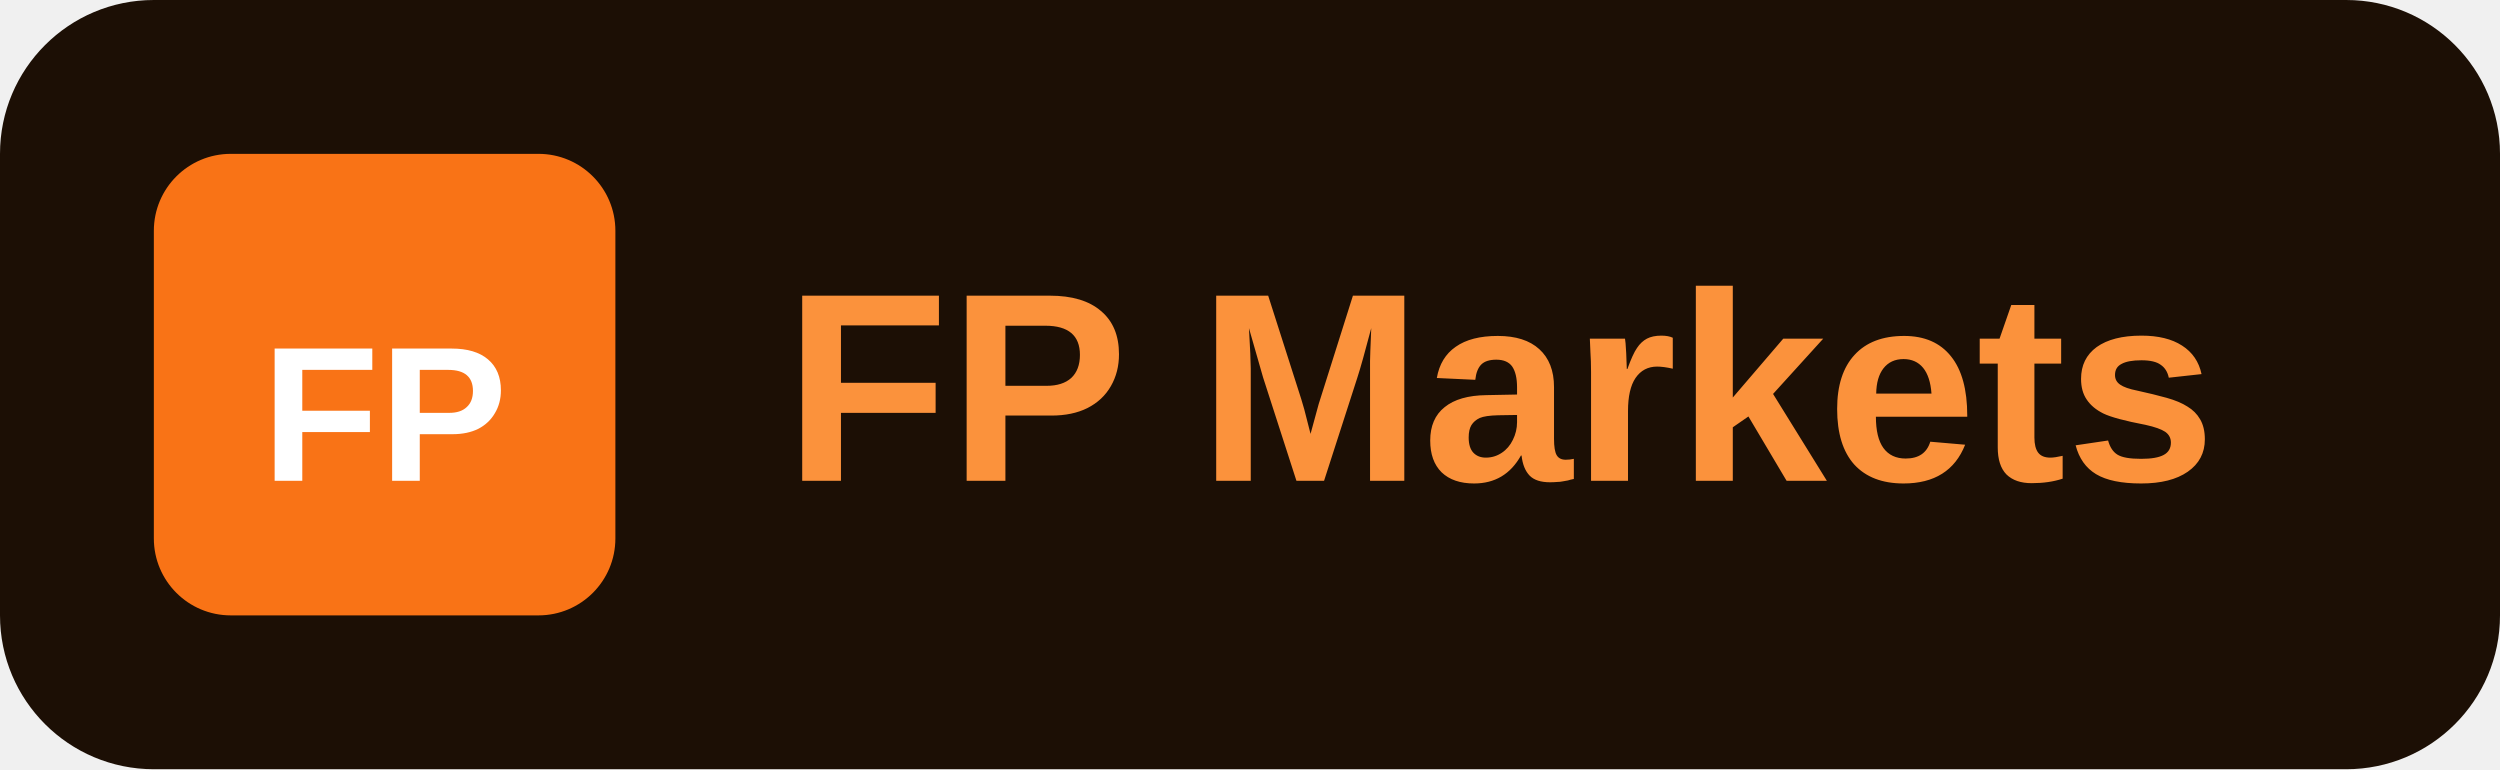
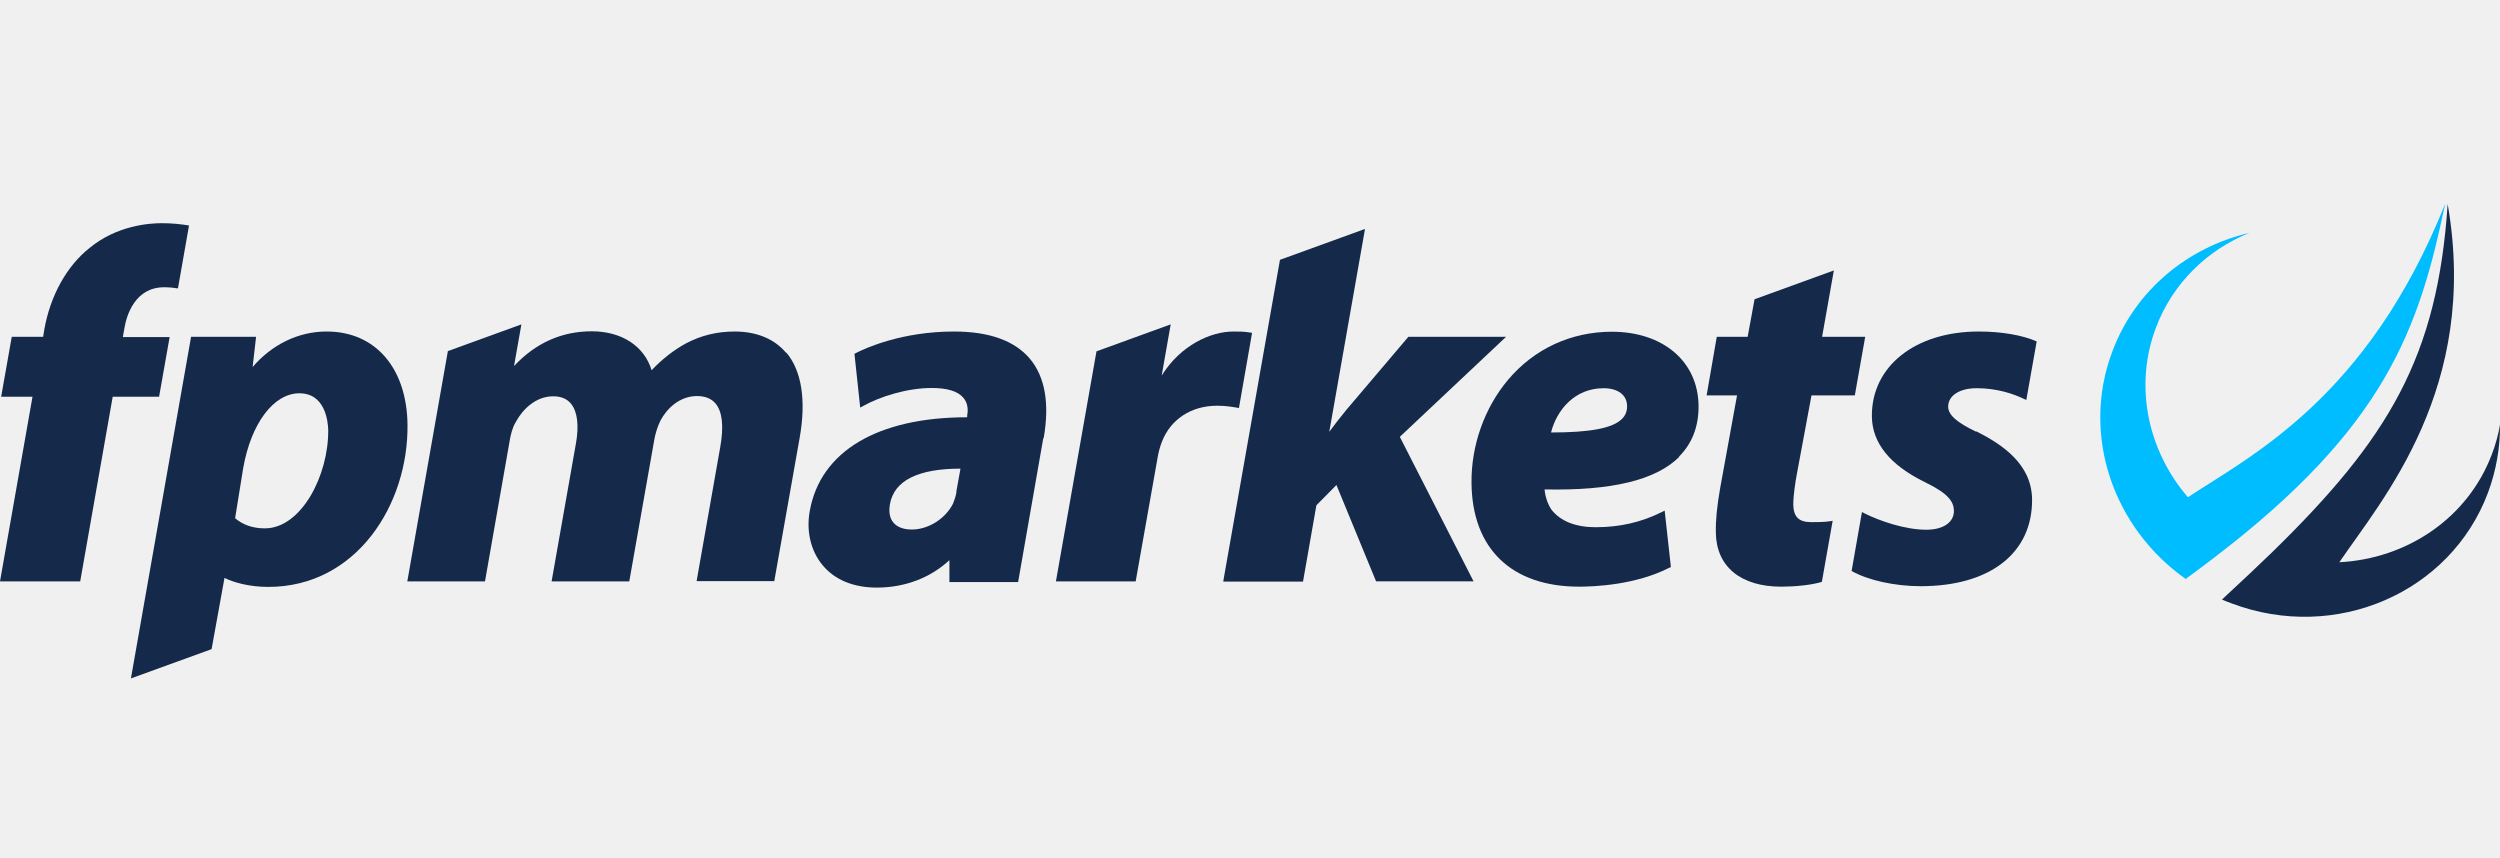
- <svg xmlns="http://www.w3.org/2000/svg" viewBox="0 0 130 40" role="img" aria-label="FP Markets">
-   <rect width="130" height="40" rx="8" fill="#1C0F05" />
-   <rect x="8" y="8" width="24" height="24" rx="4" fill="#F97316" />
-   <text x="20" y="25" text-anchor="middle" fill="#fff" font-family="Arial,sans-serif" font-size="10" font-weight="800">FP</text>
-   <text x="78" y="25" text-anchor="middle" fill="#FB923C" font-family="Arial,sans-serif" font-size="14" font-weight="700">FP Markets</text>
+ <svg xmlns="http://www.w3.org/2000/svg" id="Layer_1" data-name="Layer 1" version="1.1" viewBox="0 0 204 70">
+   <defs>
+     <style>
+       .cls-1 {
+         fill: #00bdff;
+       }
+ 
+       .cls-1, .cls-2 {
+         stroke-width: 0px;
+       }
+ 
+       .cls-2 {
+         fill: #152a4a;
+       }
+     </style>
+   </defs>
+   <g>
+     <path class="cls-2" d="M137.003,37.265c1.072-1.072,1.618-2.464,1.599-4.157-.038-3.611-2.897-6.038-7.072-6.038-3.329,0-6.339,1.392-8.464,3.912-1.937,2.295-3.028,5.379-2.991,8.445.056,5.36,3.273,8.445,8.784,8.445,1.298,0,4.627-.15,7.354-1.542l.132-.056-.508-4.608-.263.132c-1.674.828-3.423,1.223-5.36,1.223-1.636,0-2.878-.489-3.611-1.429-.32-.451-.527-1.147-.564-1.655,5.473.113,9.066-.752,10.984-2.652l-.019-.019ZM126.564,35.29c.47-1.843,1.937-3.611,4.288-3.611,1.185,0,1.918.564,1.918,1.467,0,.414-.132.752-.414,1.034-.771.771-2.614,1.11-5.812,1.11h.019Z" />
+     <path class="cls-2" d="M122.859,27.484h-7.937l-5.06,5.962c-.508.621-.978,1.223-1.392,1.787l2.915-16.552-6.94,2.52-4.589,26.012-.038.245h6.508l1.091-6.226,1.636-1.655,3.235,7.862h7.956l-6.019-11.793,8.671-8.163h-.038Z" />
+     <g>
+       <path class="cls-2" d="M26.652,27.051c-2.295,0-4.458,1.053-6.038,2.897l.282-2.464h-5.304l-4.909,27.875,6.583-2.389,1.053-5.812c.715.357,1.994.734,3.574.734,7.204,0,11.436-6.734,11.36-13.241-.056-4.627-2.633-7.599-6.583-7.599h-.019ZM21.611,43.114c-.978,0-1.787-.282-2.426-.828l.658-4.081c.639-3.649,2.483-6.113,4.589-6.113s2.332,2.295,2.351,2.991c.038,3.705-2.201,8.031-5.172,8.031Z" />
+       <path class="cls-2" d="M12.978,32.393l.865-4.89h-3.818l.132-.752c.169-.997.846-3.31,3.235-3.31.414,0,.79.038,1.129.094l.903-5.135c-.677-.113-1.411-.188-2.238-.188-1.016,0-3.649.188-5.868,2.013-1.862,1.467-3.216,3.893-3.705,6.677l-.094.583H.959l-.865,4.89h2.558L0,47.44h6.545l2.652-15.066h3.781v.019Z" />
+     </g>
+     <path class="cls-2" d="M85.166,35.741c.489-2.821.113-4.984-1.129-6.47-1.241-1.467-3.31-2.219-6.188-2.219-4.232,0-7.185,1.335-7.994,1.749l-.132.075.47,4.382.282-.15c1.279-.715,3.498-1.448,5.549-1.448,1.279,0,2.144.263,2.596.809.395.47.376,1.053.301,1.467v.113c-7.317,0-11.981,2.784-12.846,7.655-.301,1.655.094,3.273,1.053,4.42.997,1.204,2.539,1.824,4.42,1.824,2.276,0,4.364-.79,5.925-2.238v1.787h5.605l2.05-11.718.038-.038ZM78.056,40.105c-.056.357-.169.696-.282.978-.621,1.241-2.013,2.125-3.367,2.125-.677,0-1.185-.188-1.505-.564-.301-.357-.395-.865-.282-1.505.339-1.918,2.276-2.897,5.755-2.897l-.339,1.881.019-.019Z" />
+     <path class="cls-2" d="M149.567,42.493l-.226.038c-.508.075-1.034.075-1.561.075-.997,0-1.429-.433-1.448-1.429,0-.752.169-1.843.282-2.445l1.204-6.47h3.536l.846-4.777h-3.517l.959-5.417h0l-6.47,2.351-.564,3.066h-2.52l-.828,4.777h2.483l-1.373,7.542c-.263,1.505-.376,2.596-.357,3.668.038,2.765,2.031,4.401,5.342,4.401,1.091,0,2.483-.132,3.31-.395l.884-5.003.019.019Z" />
+     <path class="cls-2" d="M161.266,35.233c-1.58-.752-2.295-1.373-2.295-2.05,0-.903.922-1.505,2.332-1.505,1.674,0,3.009.47,3.837.865l.207.094.846-4.777c-1.147-.508-2.859-.809-4.721-.809-5.191,0-8.765,2.84-8.727,6.922.019,2.182,1.486,3.987,4.345,5.379,1.937.94,2.332,1.599,2.351,2.332,0,.94-.865,1.542-2.257,1.542-1.73,0-3.799-.715-5.041-1.335l-.207-.113-.846,4.815c1.335.752,3.498,1.241,5.643,1.241,5.661,0,9.122-2.708,9.085-7.091-.038-2.897-2.445-4.476-4.552-5.549v.038Z" />
+     <path class="cls-2" d="M64.157,28.801c-.959-1.147-2.408-1.749-4.213-1.749-1.448,0-2.746.32-3.987.978-.997.545-1.956,1.298-2.784,2.182-.602-1.975-2.445-3.179-4.89-3.179s-4.589.959-6.339,2.84l.602-3.404h0l-6,2.182-3.31,18.79h6.339l2.031-11.567c.075-.395.188-.959.489-1.448.545-1.016,1.618-2.088,3.047-2.088.639,0,1.129.207,1.448.602.527.639.677,1.787.395,3.31l-1.975,11.191h6.339l2.05-11.605c.075-.433.263-1.053.489-1.505.508-.978,1.561-2.013,2.991-2.013.658,0,1.166.207,1.505.602.564.677.696,1.881.376,3.63l-1.918,10.871h6.339l2.069-11.68c.545-3.066.169-5.492-1.091-6.978v.038Z" />
+     <path class="cls-2" d="M101.943,27.127c-.451-.075-.734-.075-1.298-.075-1.843,0-4.307,1.11-5.85,3.592h0l.734-4.176-6.056,2.201-3.31,18.771h6.508l1.787-10.081c.075-.47.207-.94.357-1.317.715-1.843,2.408-2.934,4.495-2.934.658,0,1.147.075,1.58.15l.207.038,1.072-6.132-.207-.038h-.019Z" />
+   </g>
+   <g>
+     <path class="cls-1" d="M178.382,47.214c.414-.301.809-.583,1.204-.884.32-.245.997-.752,1.016-.771,14.088-10.721,16.796-18.752,18.922-28.928-6.339,15.875-15.875,20.558-20.991,23.943-3.254-3.781-4.42-9.028-2.614-13.824,1.373-3.649,4.194-6.357,7.636-7.749-5.003,1.166-9.31,4.646-11.191,9.686-2.577,6.846.094,14.407,6,18.564h0s.038,0,.038-.038h-.019Z" />
+     <path class="cls-2" d="M203.341,37.058c-1.975,5.248-6.959,8.539-12.451,8.821,3.461-5.097,11.454-14.201,8.84-29.229-.828,12.489-4.815,19.147-14.389,28.476h0c-1.147,1.11-2.37,2.257-3.668,3.461-.113.113-.245.226-.357.339h0c.263.113.545.226.809.32,8.464,3.179,17.831-.865,20.896-9.047.677-1.824.997-3.705.978-5.549-.132.809-.357,1.618-.658,2.408Z" />
+   </g>
</svg>
